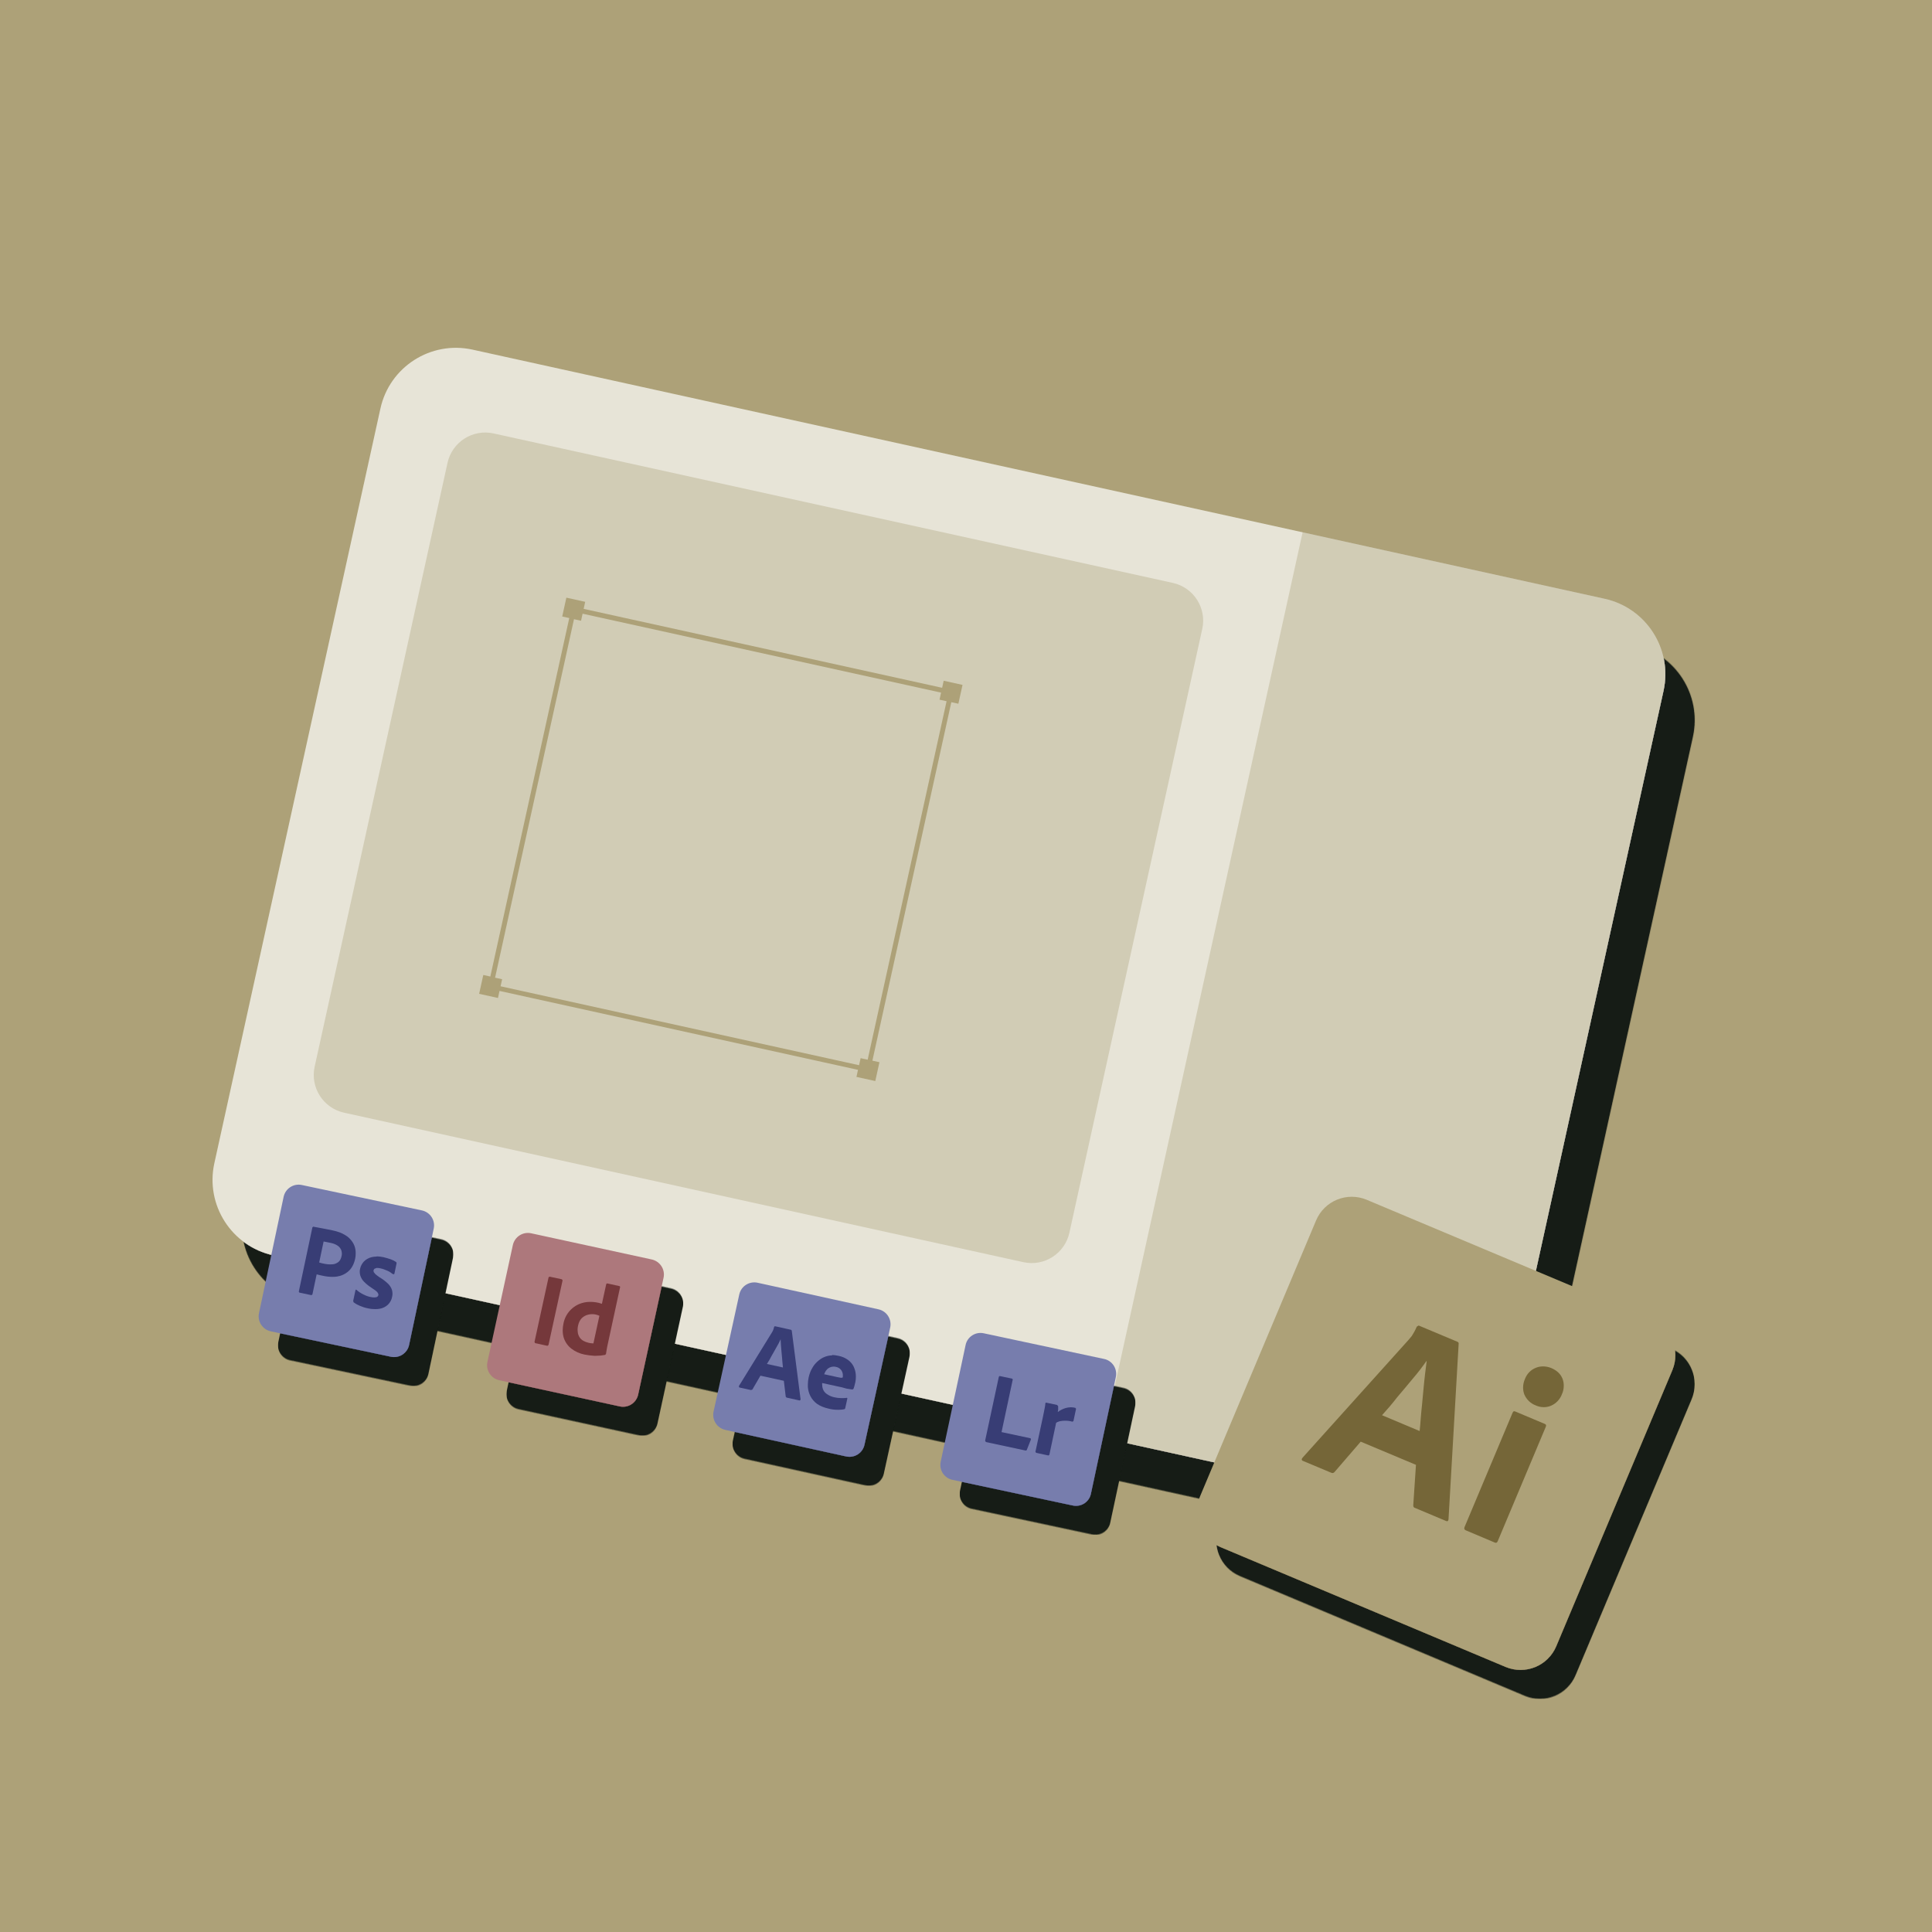
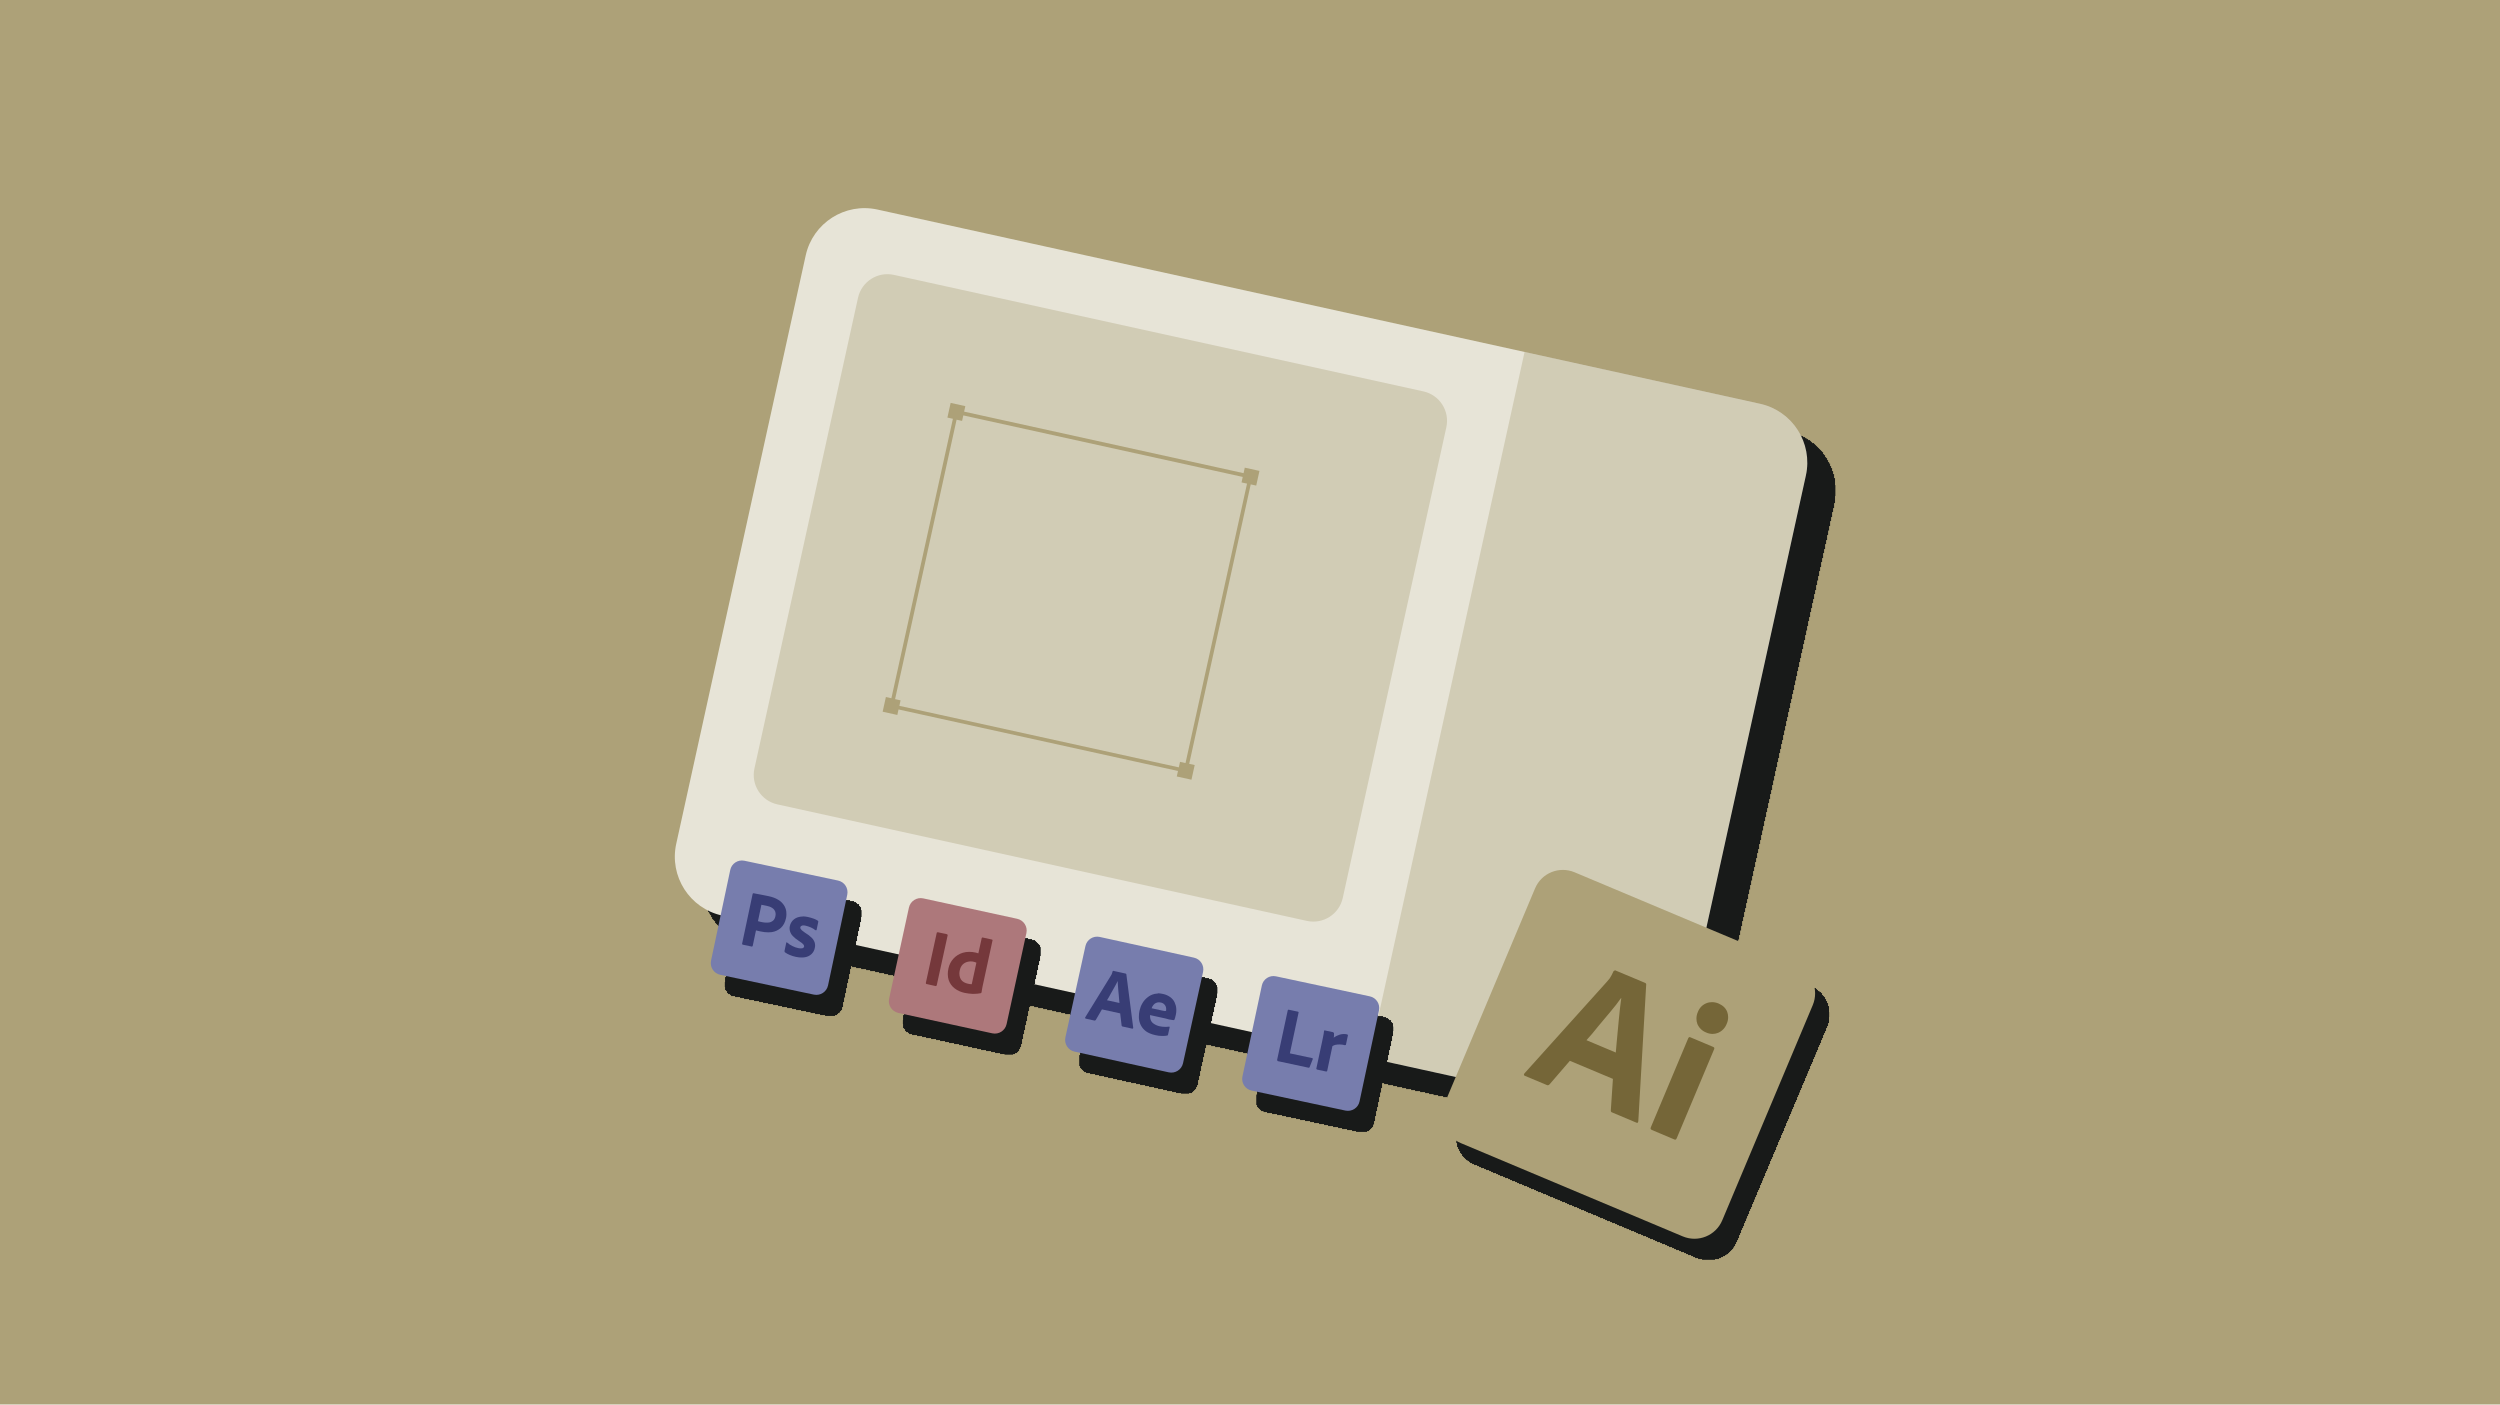
- <svg xmlns="http://www.w3.org/2000/svg" viewBox="0 0 200 200">
+ <svg xmlns="http://www.w3.org/2000/svg" width="356" height="200" viewBox="0 0 356 200" fill="none">
+   <path d="M356 0H0V200H356V0Z" fill="#ADA178" />
+   <g filter="url(#filter0_d_9_910)">
+     <path d="M250.622 57.494L124.954 29.841C120.327 28.823 115.75 31.748 114.732 36.376L96.297 120.154C95.279 124.781 98.204 129.358 102.831 130.376L228.5 158.029C233.127 159.047 237.703 156.122 238.721 151.495L257.156 67.716C258.175 63.089 255.249 58.512 250.622 57.494Z" fill="#E7E4D7" />
+   </g>
+   <g style="mix-blend-mode:multiply">
+     <path d="M217.098 50.116L250.61 57.49C255.239 58.508 258.163 63.083 257.144 67.711L236.865 159.868L194.976 150.651L217.098 50.116Z" fill="#E7E4D7" />
+   </g>
+   <g style="mix-blend-mode:multiply">
+     <path d="M202.691 55.734L127.29 39.143C124.977 38.634 122.689 40.096 122.18 42.41L107.431 109.433C106.922 111.747 108.385 114.035 110.698 114.544L186.1 131.136C188.413 131.645 190.701 130.182 191.21 127.868L205.959 60.845C206.468 58.532 205.005 56.244 202.691 55.734Z" fill="#E7E4D7" />
+   </g>
+   <g filter="url(#filter1_d_9_910)">
+     <path d="M156.603 133.42L170.018 136.369C170.94 136.573 171.519 137.484 171.315 138.406L168.463 151.403C168.259 152.325 167.348 152.904 166.426 152.7L153.011 149.751C152.089 149.548 151.51 148.636 151.714 147.714L154.566 134.718C154.77 133.796 155.681 133.217 156.603 133.42Z" fill="#777DAD" />
+     <path d="M157.633 142.438C157.805 142.17 157.987 141.87 158.158 141.527C158.351 141.205 158.523 140.873 158.705 140.562C158.866 140.283 159.016 140.004 159.145 139.715H159.156C159.166 139.897 159.177 140.09 159.188 140.294C159.198 140.508 159.22 140.723 159.241 140.959C159.263 141.195 159.284 141.409 159.306 141.645C159.327 141.87 159.338 142.085 159.359 142.288C159.381 142.481 159.402 142.674 159.413 142.824L157.644 142.438M158.512 138.246L158.437 138.31C158.405 138.46 158.351 138.61 158.298 138.75L158.18 138.953L154.513 144.905L154.566 145.044L155.874 145.334L156.025 145.269L156.915 143.736L159.509 144.304V144.272L159.724 146.073L159.82 146.17L161.279 146.492L161.375 146.395L160.389 138.718L160.314 138.642L158.523 138.246H158.501" fill="#383D75" />
+     <path d="M163.992 143.564C164.056 143.393 164.131 143.242 164.26 143.092C164.453 142.856 164.742 142.728 165.032 142.728C165.117 142.728 165.214 142.739 165.3 142.76C165.718 142.835 166.029 143.178 166.061 143.607V143.875L166.029 143.95L165.857 143.972C165.772 143.961 165.643 143.929 165.461 143.897L163.992 143.575M164.871 141.484C164.71 141.484 164.549 141.505 164.399 141.538C164.034 141.623 163.702 141.784 163.413 142.02C163.112 142.256 162.866 142.535 162.683 142.856C162.48 143.189 162.351 143.553 162.265 143.929C162.212 144.186 162.179 144.454 162.179 144.722C162.179 144.808 162.179 144.894 162.179 144.98C162.201 145.333 162.297 145.677 162.458 145.998C162.63 146.341 162.887 146.631 163.187 146.856C163.52 147.092 163.949 147.274 164.474 147.392C164.806 147.478 165.139 147.521 165.482 147.521C165.536 147.521 165.579 147.521 165.632 147.521C165.836 147.521 166.029 147.499 166.233 147.457L166.297 147.414L166.329 147.328L166.565 146.256L166.522 146.191C166.383 146.213 166.243 146.223 166.093 146.223C166.018 146.223 165.943 146.223 165.868 146.223C165.621 146.223 165.375 146.191 165.128 146.138C164.817 146.073 164.528 145.945 164.27 145.762C164.077 145.634 163.938 145.451 163.852 145.226C163.788 145.055 163.766 144.883 163.766 144.701C163.766 144.647 163.766 144.604 163.766 144.551L165.975 145.033C166.158 145.076 166.318 145.14 166.479 145.173C166.64 145.205 166.78 145.226 166.887 145.237C167.005 145.258 167.08 145.269 167.123 145.269L167.241 145.205C167.262 145.14 167.294 145.044 167.337 144.915C167.369 144.787 167.412 144.636 167.444 144.476C167.487 144.283 167.509 144.079 167.509 143.875C167.509 143.779 167.509 143.693 167.498 143.596C167.477 143.285 167.38 142.985 167.251 142.706C167.112 142.417 166.897 142.181 166.64 141.988C166.329 141.763 165.975 141.613 165.611 141.538C165.343 141.484 165.096 141.441 164.86 141.441" fill="#383D75" />
+   </g>
+   <g filter="url(#filter2_d_9_910)">
+     <path d="M224.211 124.209L255.844 137.506C258.032 138.428 259.05 140.937 258.139 143.125L245.25 173.771C244.328 175.958 241.819 176.977 239.631 176.065L207.998 162.769C205.811 161.847 204.792 159.338 205.704 157.15L218.593 126.504C219.515 124.317 222.024 123.298 224.211 124.209Z" fill="#ADA178" />
+   </g>
+   <path d="M240.596 147.682C240.51 147.682 240.457 147.735 240.403 147.853L235.074 160.539C235.074 160.539 235.042 160.635 235.042 160.678C235.042 160.774 235.095 160.85 235.213 160.903L238.441 162.265C238.441 162.265 238.516 162.286 238.548 162.286C238.644 162.286 238.709 162.222 238.762 162.093L244.092 149.408C244.092 149.408 244.124 149.322 244.124 149.279C244.124 149.194 244.081 149.129 243.974 149.086L240.714 147.714C240.714 147.714 240.628 147.682 240.596 147.682ZM243.791 142.706C243.523 142.706 243.255 142.749 242.998 142.856C242.44 143.071 242.011 143.511 241.786 144.079C241.647 144.39 241.572 144.722 241.572 145.055C241.572 145.312 241.615 145.58 241.711 145.827C241.947 146.374 242.387 146.802 242.934 147.017C243.223 147.156 243.556 147.231 243.867 147.231C244.145 147.231 244.413 147.178 244.671 147.071C245.239 146.824 245.668 146.363 245.882 145.795C246.022 145.494 246.086 145.173 246.086 144.84C246.086 144.583 246.043 144.336 245.958 144.1C245.754 143.564 245.346 143.167 244.703 142.889C244.413 142.771 244.102 142.706 243.791 142.706ZM225.906 148.132C226.442 147.542 227.021 146.878 227.6 146.127C228.211 145.419 228.801 144.69 229.38 144.004C229.905 143.393 230.388 142.76 230.838 142.117H230.87C230.817 142.578 230.752 143.049 230.688 143.564C230.624 144.1 230.57 144.636 230.517 145.215C230.463 145.795 230.409 146.352 230.356 146.931C230.291 147.489 230.248 148.025 230.206 148.54C230.173 149.033 230.13 149.494 230.088 149.88L225.906 148.121M229.97 138.171L229.766 138.299C229.616 138.664 229.423 139.007 229.219 139.329C229.069 139.5 228.94 139.661 228.822 139.8L217.091 152.839C217.027 152.915 216.995 152.99 217.006 153.043C217.006 153.118 217.049 153.172 217.156 153.204L220.255 154.502C220.255 154.502 220.351 154.544 220.405 154.544C220.501 154.544 220.598 154.491 220.662 154.405L223.547 151.059L229.68 153.633L229.38 158.126C229.38 158.126 229.38 158.147 229.38 158.158C229.38 158.276 229.455 158.394 229.573 158.415L233.015 159.863C233.015 159.863 233.101 159.895 233.133 159.895C233.229 159.895 233.272 159.82 233.294 159.67L234.42 140.176C234.42 140.176 234.42 140.154 234.42 140.144C234.42 140.068 234.366 140.004 234.259 139.961L229.991 138.171" fill="#756638" />
+   <g filter="url(#filter3_d_9_910)">
+     <path d="M131.469 127.93L144.851 130.836C145.773 131.04 146.363 131.951 146.159 132.873L143.339 145.837C143.135 146.76 142.224 147.349 141.302 147.146L127.92 144.24C126.997 144.036 126.408 143.125 126.611 142.202L129.432 129.238C129.635 128.316 130.547 127.726 131.469 127.93Z" fill="#AD787B" />
+   </g>
+   <path d="M133.517 132.745L133.399 132.809L131.833 139.994L131.898 140.122L133.27 140.422L133.388 140.326L134.954 133.152L134.943 133.131L134.868 133.034L133.517 132.745Z" fill="#75383B" />
+   <path d="M136.616 138.642C136.616 138.481 136.637 138.331 136.67 138.181C136.745 137.817 136.895 137.538 137.088 137.345C137.292 137.152 137.527 137.023 137.796 136.959C137.935 136.927 138.074 136.905 138.224 136.905C138.375 136.905 138.492 136.916 138.632 136.948L138.857 137.012L139.039 137.088L138.375 140.154L138.117 140.133C138.021 140.122 137.924 140.111 137.817 140.079C137.624 140.036 137.431 139.961 137.259 139.865C137.088 139.768 136.948 139.64 136.841 139.479C136.734 139.307 136.659 139.114 136.637 138.91C136.627 138.814 136.616 138.728 136.616 138.632M139.886 133.495L139.801 133.56L139.318 135.758L139.104 135.694L138.964 135.651C138.632 135.576 138.321 135.543 138.021 135.543C137.699 135.543 137.399 135.586 137.109 135.672C136.595 135.822 136.133 136.112 135.769 136.508C135.415 136.894 135.168 137.377 135.061 137.892C134.997 138.181 134.965 138.449 134.965 138.707C134.965 139.018 135.008 139.296 135.093 139.565C135.254 140.026 135.544 140.444 135.94 140.744C136.359 141.066 136.852 141.28 137.367 141.387C137.731 141.462 138.096 141.505 138.46 141.527C138.535 141.527 138.6 141.527 138.675 141.527C139.007 141.527 139.35 141.495 139.672 141.43L139.769 141.334C139.79 141.216 139.811 141.076 139.833 140.926C139.854 140.776 139.886 140.626 139.908 140.508L141.345 133.871L141.28 133.796L139.865 133.485" fill="#75383B" />
+   <g filter="url(#filter4_d_9_910)">
+     <path d="M106.002 122.569L119.331 125.389C120.253 125.582 120.843 126.483 120.65 127.405L117.915 140.315C117.722 141.237 116.821 141.827 115.899 141.634L102.571 138.814C101.649 138.621 101.059 137.72 101.252 136.798L103.986 123.888C104.179 122.965 105.08 122.376 106.002 122.569Z" fill="#777DAD" />
+   </g>
+   <path d="M107.932 131.179L108.425 128.842C108.425 128.842 108.576 128.863 108.715 128.895C108.844 128.917 109.004 128.949 109.187 128.992C109.476 129.045 109.744 129.142 109.98 129.303C110.163 129.421 110.302 129.592 110.388 129.807C110.431 129.935 110.452 130.064 110.452 130.193C110.452 130.279 110.441 130.375 110.42 130.461C110.356 130.761 110.238 130.986 110.055 131.126C109.862 131.265 109.648 131.362 109.412 131.372C109.326 131.372 109.23 131.383 109.144 131.383C108.962 131.383 108.769 131.362 108.597 131.329L108.232 131.254L107.964 131.179M107.267 127.201L107.182 127.265L105.67 134.407L105.734 134.514L107.053 134.793H107.085L107.182 134.718L107.653 132.487C107.782 132.52 107.879 132.541 107.954 132.562C108.018 132.584 108.136 132.605 108.297 132.638C108.683 132.723 109.047 132.766 109.401 132.766C109.573 132.766 109.744 132.755 109.905 132.734C110.388 132.659 110.838 132.455 111.203 132.123C111.567 131.79 111.803 131.329 111.932 130.729C111.975 130.547 111.985 130.354 111.985 130.171C111.985 130.043 111.985 129.914 111.964 129.785C111.921 129.464 111.803 129.153 111.621 128.885C111.406 128.574 111.138 128.305 110.806 128.123C110.452 127.898 109.991 127.726 109.423 127.609C109.219 127.566 109.004 127.523 108.79 127.48C108.576 127.437 108.372 127.394 108.179 127.362C107.986 127.33 107.814 127.298 107.653 127.265C107.493 127.244 107.385 127.212 107.267 127.19" fill="#383D75" />
+   <path d="M114.312 130.514C114.119 130.514 113.937 130.536 113.765 130.579C113.433 130.654 113.133 130.825 112.897 131.061C112.693 131.286 112.543 131.554 112.479 131.855C112.446 131.973 112.436 132.08 112.436 132.198C112.436 132.327 112.457 132.466 112.489 132.595C112.575 132.863 112.704 133.099 112.897 133.292C113.154 133.56 113.454 133.796 113.776 133.999C114.087 134.203 114.291 134.353 114.387 134.471C114.462 134.568 114.505 134.653 114.505 134.728C114.505 134.75 114.505 134.761 114.505 134.782C114.484 134.911 114.377 135.007 114.259 135.029C114.205 135.039 114.13 135.05 114.055 135.05C113.948 135.05 113.819 135.039 113.658 135.007C113.379 134.954 113.111 134.857 112.865 134.728C112.575 134.589 112.318 134.428 112.071 134.203L112.007 134.182L111.964 134.235L111.707 135.447L111.76 135.597C111.964 135.747 112.189 135.876 112.425 135.972C112.725 136.101 113.026 136.198 113.347 136.262C113.637 136.326 113.905 136.348 114.151 136.348C114.334 136.348 114.495 136.337 114.655 136.305C114.999 136.251 115.31 136.09 115.567 135.854C115.803 135.618 115.974 135.318 116.028 134.986C116.06 134.868 116.071 134.75 116.071 134.632C116.071 134.503 116.049 134.364 116.017 134.235C115.931 133.967 115.792 133.742 115.588 133.538C115.299 133.259 114.977 133.013 114.623 132.809C114.473 132.702 114.323 132.595 114.184 132.477L113.991 132.241L113.958 132.048L114.055 131.876L114.302 131.78C114.302 131.78 114.355 131.78 114.387 131.78C114.505 131.78 114.623 131.79 114.73 131.823C114.999 131.876 115.245 131.973 115.492 132.08C115.717 132.176 115.921 132.305 116.103 132.455L116.232 132.477L116.285 132.412L116.521 131.276V131.19L116.468 131.115C116.296 130.997 116.103 130.9 115.899 130.825C115.62 130.729 115.331 130.643 115.052 130.579C114.784 130.525 114.548 130.493 114.323 130.493" fill="#383D75" />
+   <g filter="url(#filter5_d_9_910)">
+     <path d="M181.695 139.028L195.067 141.881C195.978 142.074 196.557 142.974 196.364 143.886L193.598 156.85C193.405 157.761 192.504 158.34 191.592 158.147L178.221 155.295C177.309 155.102 176.73 154.201 176.923 153.29L179.69 140.326C179.883 139.414 180.784 138.835 181.695 139.028Z" fill="#777DAD" />
+     <path d="M186.349 152.046L181.942 151.102L181.856 150.952L183.379 143.854L183.475 143.768L183.497 143.779L184.858 144.068L184.923 144.143V144.165L183.679 149.998L186.896 150.684L186.949 150.791L186.488 151.96L186.435 152.035L186.349 152.046Z" fill="#777DAD" />
+     <path d="M188.643 146.717L189.855 146.974L189.973 147.114L189.995 147.285V147.51L189.941 147.757C190.198 147.564 190.499 147.414 190.81 147.317C191.163 147.21 191.539 147.199 191.893 147.296L191.978 147.392V147.414L191.678 148.776L191.549 148.829C191.11 148.711 190.638 148.69 190.188 148.786C190.037 148.818 189.887 148.872 189.759 148.969L189.008 152.518L188.901 152.593L187.55 152.303L187.453 152.196V152.175L188.279 148.325C188.311 148.154 188.354 147.982 188.386 147.8C188.418 147.618 188.461 147.435 188.493 147.253C188.515 147.092 188.536 146.942 188.558 146.781L188.622 146.717H188.654" fill="#777DAD" />
+     <path d="M183.475 143.768L183.379 143.854L181.856 150.952L181.942 151.102L186.349 152.046L186.435 152.035L186.488 151.96L186.949 150.791L186.896 150.684L183.679 149.998L184.923 144.165V144.143L184.858 144.068L183.497 143.779L183.475 143.768Z" fill="#383D75" />
+     <path d="M188.611 146.717L188.547 146.781C188.536 146.942 188.515 147.092 188.483 147.253C188.451 147.435 188.418 147.607 188.376 147.8C188.343 147.982 188.311 148.154 188.268 148.325L187.443 152.175V152.196L187.528 152.303L188.879 152.593L188.987 152.518L189.737 148.969C189.866 148.872 190.016 148.829 190.166 148.786C190.359 148.743 190.552 148.733 190.756 148.733C191.013 148.733 191.281 148.765 191.528 148.84L191.657 148.786L191.946 147.425V147.403L191.871 147.307C191.71 147.264 191.539 147.242 191.378 147.242C191.174 147.242 190.981 147.274 190.788 147.328C190.477 147.425 190.177 147.575 189.92 147.768L189.963 147.521V147.296V147.124L189.845 146.985L188.633 146.728H188.601" fill="#383D75" />
+   </g>
+   <path d="M178.886 69.147L179.347 67.056L177.256 66.595L177.084 67.378L137.291 58.617L137.463 57.834L135.372 57.373L134.911 59.464L135.694 59.636L126.933 99.429L126.15 99.257L125.689 101.348L127.78 101.809L127.952 101.026L167.745 109.787L167.573 110.57L169.664 111.031L170.125 108.94L169.342 108.768L178.103 68.976L178.886 69.147ZM168.817 108.661L168.034 108.49L167.863 109.272L128.07 100.512L128.241 99.729L127.459 99.557L136.219 59.765L137.002 59.936L137.174 59.153L176.966 67.914L176.795 68.697L177.577 68.868L168.817 108.661Z" fill="#ADA178" />
  <defs>
-     <filter id="drop-shadow-6" filterUnits="userSpaceOnUse">
+     <filter id="filter0_d_9_910" x="96.094" y="29.639" width="165.264" height="132.592" filterUnits="userSpaceOnUse" color-interpolation-filters="sRGB">
+       <feFlood flood-opacity="0" result="BackgroundImageFix" />
+       <feColorMatrix in="SourceAlpha" type="matrix" values="0 0 0 0 0 0 0 0 0 0 0 0 0 0 0 0 0 0 127 0" result="hardAlpha" />
      <feOffset dx="4" dy="4" />
-       <feGaussianBlur result="blur" stdDeviation="0" />
-       <feFlood flood-color="#181a19" flood-opacity="1" />
-       <feComposite in2="blur" operator="in" />
-       <feComposite in="SourceGraphic" />
+       <feColorMatrix type="matrix" values="0 0 0 0 0.094 0 0 0 0 0.102 0 0 0 0 0.098 0 0 0 1 0" />
+       <feBlend mode="normal" in2="BackgroundImageFix" result="effect1_dropShadow_9_910" />
+       <feBlend mode="normal" in="SourceGraphic" in2="effect1_dropShadow_9_910" result="shape" />
    </filter>
-     <filter id="drop-shadow-6-1" x="22" y="36" width="154.39" height="123.92" filterUnits="userSpaceOnUse">
-       <feOffset dx="4" dy="4" />
-       <feGaussianBlur result="blur-2" stdDeviation="0" />
-       <feFlood flood-color="#181a19" flood-opacity="1" />
-       <feComposite in2="blur-2" operator="in" />
-       <feComposite in="SourceGraphic" />
+     <filter id="filter1_d_9_910" x="151.673" y="133.38" width="21.683" height="22.361" filterUnits="userSpaceOnUse" color-interpolation-filters="sRGB">
+       <feFlood flood-opacity="0" result="BackgroundImageFix" />
+       <feColorMatrix in="SourceAlpha" type="matrix" values="0 0 0 0 0 0 0 0 0 0 0 0 0 0 0 0 0 0 127 0" result="hardAlpha" />
+       <feOffset dx="2" dy="3" />
+       <feColorMatrix type="matrix" values="0 0 0 0 0.094 0 0 0 0 0.102 0 0 0 0 0.098 0 0 0 1 0" />
+       <feBlend mode="normal" in2="BackgroundImageFix" result="effect1_dropShadow_9_910" />
+       <feBlend mode="normal" in="SourceGraphic" in2="effect1_dropShadow_9_910" result="shape" />
    </filter>
-     <filter id="drop-shadow-7" x="73.84" y="132.76" width="20.36" height="21.05" filterUnits="userSpaceOnUse">
+     <filter id="filter2_d_9_910" x="205.37" y="123.876" width="55.102" height="55.523" filterUnits="userSpaceOnUse" color-interpolation-filters="sRGB">
+       <feFlood flood-opacity="0" result="BackgroundImageFix" />
+       <feColorMatrix in="SourceAlpha" type="matrix" values="0 0 0 0 0 0 0 0 0 0 0 0 0 0 0 0 0 0 127 0" result="hardAlpha" />
      <feOffset dx="2" dy="3" />
-       <feGaussianBlur result="blur-3" stdDeviation="0" />
-       <feFlood flood-color="#181a19" flood-opacity="1" />
-       <feComposite in2="blur-3" operator="in" />
-       <feComposite in="SourceGraphic" />
+       <feColorMatrix type="matrix" values="0 0 0 0 0.094 0 0 0 0 0.102 0 0 0 0 0.098 0 0 0 1 0" />
+       <feBlend mode="normal" in2="BackgroundImageFix" result="effect1_dropShadow_9_910" />
+       <feBlend mode="normal" in="SourceGraphic" in2="effect1_dropShadow_9_910" result="shape" />
    </filter>
-     <filter id="drop-shadow-8" x="123.91" y="123.89" width="51.52" height="51.98" filterUnits="userSpaceOnUse">
+     <filter id="filter3_d_9_910" x="126.571" y="127.89" width="21.628" height="22.296" filterUnits="userSpaceOnUse" color-interpolation-filters="sRGB">
+       <feFlood flood-opacity="0" result="BackgroundImageFix" />
+       <feColorMatrix in="SourceAlpha" type="matrix" values="0 0 0 0 0 0 0 0 0 0 0 0 0 0 0 0 0 0 127 0" result="hardAlpha" />
      <feOffset dx="2" dy="3" />
-       <feGaussianBlur result="blur-4" stdDeviation="0" />
-       <feFlood flood-color="#181a19" flood-opacity="1" />
-       <feComposite in2="blur-4" operator="in" />
-       <feComposite in="SourceGraphic" />
+       <feColorMatrix type="matrix" values="0 0 0 0 0.094 0 0 0 0 0.102 0 0 0 0 0.098 0 0 0 1 0" />
+       <feBlend mode="normal" in2="BackgroundImageFix" result="effect1_dropShadow_9_910" />
+       <feBlend mode="normal" in="SourceGraphic" in2="effect1_dropShadow_9_910" result="shape" />
    </filter>
-     <filter id="drop-shadow-9" x="50.43" y="127.63" width="20.3" height="20.99" filterUnits="userSpaceOnUse">
+     <filter id="filter4_d_9_910" x="101.215" y="122.532" width="21.471" height="22.139" filterUnits="userSpaceOnUse" color-interpolation-filters="sRGB">
+       <feFlood flood-opacity="0" result="BackgroundImageFix" />
+       <feColorMatrix in="SourceAlpha" type="matrix" values="0 0 0 0 0 0 0 0 0 0 0 0 0 0 0 0 0 0 127 0" result="hardAlpha" />
      <feOffset dx="2" dy="3" />
-       <feGaussianBlur result="blur-5" stdDeviation="0" />
-       <feFlood flood-color="#181a19" flood-opacity="1" />
-       <feComposite in2="blur-5" operator="in" />
-       <feComposite in="SourceGraphic" />
+       <feColorMatrix type="matrix" values="0 0 0 0 0.094 0 0 0 0 0.102 0 0 0 0 0.098 0 0 0 1 0" />
+       <feBlend mode="normal" in2="BackgroundImageFix" result="effect1_dropShadow_9_910" />
+       <feBlend mode="normal" in="SourceGraphic" in2="effect1_dropShadow_9_910" result="shape" />
    </filter>
-     <filter id="drop-shadow-10" x="26.77" y="122.64" width="20.16" height="20.85" filterUnits="userSpaceOnUse">
+     <filter id="filter5_d_9_910" x="176.886" y="138.991" width="21.515" height="22.193" filterUnits="userSpaceOnUse" color-interpolation-filters="sRGB">
+       <feFlood flood-opacity="0" result="BackgroundImageFix" />
+       <feColorMatrix in="SourceAlpha" type="matrix" values="0 0 0 0 0 0 0 0 0 0 0 0 0 0 0 0 0 0 127 0" result="hardAlpha" />
      <feOffset dx="2" dy="3" />
-       <feGaussianBlur result="blur-6" stdDeviation="0" />
-       <feFlood flood-color="#181a19" flood-opacity="1" />
-       <feComposite in2="blur-6" operator="in" />
-       <feComposite in="SourceGraphic" />
-     </filter>
-     <filter id="drop-shadow-11" x="97.35" y="137.99" width="20.2" height="20.89" filterUnits="userSpaceOnUse">
-       <feOffset dx="2" dy="3" />
-       <feGaussianBlur result="blur-7" stdDeviation="0" />
-       <feFlood flood-color="#181a19" flood-opacity="1" />
-       <feComposite in2="blur-7" operator="in" />
-       <feComposite in="SourceGraphic" />
+       <feColorMatrix type="matrix" values="0 0 0 0 0.094 0 0 0 0 0.102 0 0 0 0 0.098 0 0 0 1 0" />
+       <feBlend mode="normal" in2="BackgroundImageFix" result="effect1_dropShadow_9_910" />
+       <feBlend mode="normal" in="SourceGraphic" in2="effect1_dropShadow_9_910" result="shape" />
    </filter>
  </defs>
-   <g style="isolation: isolate;">
-     <g id="Illustration_x5F_Adobe">
-       <rect y="0" width="200" height="200" style="fill: #ada178;" />
-       <rect x="29.2" y="47.96" width="136" height="96" rx="8" ry="8" transform="translate(22.89 -18.64) rotate(12.41)" style="fill: #e7e4d7; filter: url(#drop-shadow-6-1);" />
-       <path d="M124.07,58.28h32c4.42,0,8,3.58,8,8v88h-40V58.28h0Z" transform="translate(26.2 -28.48) rotate(12.41)" style="fill: #e7e4d7; mix-blend-mode: multiply;" />
-       <rect x="38.52" y="51.76" width="80" height="72" rx="4" ry="4" transform="translate(20.69 -14.82) rotate(12.41)" style="fill: #e7e4d7; mix-blend-mode: multiply;" />
-       <g id="vlpa" style="filter: url(#drop-shadow-7);">
-         <g id="vlpb">
-           <g id="vlpc">
-             <g id="vlpd">
-               <path d="M78.43,132.79l12.51,2.75c.86.19,1.4,1.04,1.21,1.9l-2.66,12.12c-.19.86-1.04,1.4-1.9,1.21l-12.51-2.75c-.86-.19-1.4-1.04-1.21-1.9l2.66-12.12c.19-.86,1.04-1.4,1.9-1.21Z" style="fill: #777dad;" />
-             </g>
-           </g>
-         </g>
-         <path d="M79.39,141.2h0c.16-.25.33-.53.49-.85.18-.3.34-.61.51-.9.15-.26.29-.52.41-.79h.01c.01.17.02.35.03.54.01.2.03.4.05.62.02.22.04.42.06.64.02.21.03.41.05.6.02.18.04.36.05.5h0l-1.65-.36h0M80.21,137.29l-.07.06c-.03.14-.08.28-.13.41l-.11.19-3.42,5.55.05.13,1.22.27.14-.06.83-1.43,2.42.53v-.03s.2,1.68.2,1.68l.09.09,1.36.3.09-.09-.92-7.16-.07-.07-1.67-.37h-.02" style="fill: #383d75;" />
-         <path d="M85.32,142.25h0c.06-.16.13-.3.25-.44.18-.22.45-.34.72-.34.08,0,.17.01.25.03.39.07.68.39.71.79h0v.25s-.03.07-.03.07l-.16.02c-.08-.01-.2-.04-.37-.07l-1.37-.3h0M86.14,140.31c-.15,0-.3.02-.44.05-.34.08-.65.23-.92.45-.28.22-.51.48-.68.78-.19.31-.31.65-.39,1-.05.24-.08.49-.08.74,0,.08,0,.16,0,.24.02.33.11.65.26.95.16.32.4.59.68.8.31.22.71.39,1.2.5.31.08.62.12.94.12.05,0,.09,0,.14,0,.19,0,.37-.02.56-.06l.06-.04.03-.08.22-1-.04-.06c-.13.02-.26.03-.4.03-.07,0-.14,0-.21,0-.23,0-.46-.03-.69-.08-.29-.06-.56-.18-.8-.35-.18-.12-.31-.29-.39-.5-.06-.16-.08-.32-.08-.49,0-.05,0-.09,0-.14l2.06.45c.17.04.32.1.47.13.15.03.28.05.38.06.11.02.18.03.22.03l.11-.06c.02-.06.05-.15.09-.27.03-.12.07-.26.1-.41.04-.18.06-.37.06-.56,0-.09,0-.17-.01-.26-.02-.29-.11-.57-.23-.83-.13-.27-.33-.49-.57-.67-.29-.21-.62-.35-.96-.42-.25-.05-.48-.09-.7-.09" style="fill: #383d75;" />
-       </g>
-       <g>
-         <path d="M141.48,124.2l29.5,12.4c2.04.86,2.99,3.2,2.14,5.24l-12.02,28.58c-.86,2.04-3.2,2.99-5.24,2.14l-29.5-12.4c-2.04-.86-2.99-3.2-2.14-5.24l12.02-28.58c.86-2.04,3.2-2.99,5.24-2.14Z" style="fill: #ada178; filter: url(#drop-shadow-8);" />
-         <path d="M156.76,146.09c-.08,0-.13.05-.18.16l-4.97,11.83s-.03.09-.03.13c0,.09.05.16.16.21l3.01,1.27s.07.02.1.02c.09,0,.15-.06.2-.18l4.97-11.83s.03-.08.03-.12c0-.08-.04-.14-.14-.18l-3.04-1.28s-.08-.03-.11-.03M159.74,141.45c-.25,0-.5.04-.74.14-.52.2-.92.61-1.13,1.14-.13.29-.2.6-.2.91,0,.24.04.49.13.72.22.51.63.91,1.14,1.11.27.13.58.2.87.2.26,0,.51-.05.75-.15.53-.23.93-.66,1.13-1.19.13-.28.19-.58.19-.89,0-.24-.04-.47-.12-.69-.19-.5-.57-.87-1.17-1.13-.27-.11-.56-.17-.85-.17M143.06,146.51h0c.5-.55,1.04-1.17,1.58-1.87.57-.66,1.12-1.34,1.66-1.98.49-.57.94-1.16,1.36-1.76h.03c-.05.43-.11.87-.17,1.35-.06.5-.11,1-.16,1.54-.05.54-.1,1.06-.15,1.6-.06.52-.1,1.02-.14,1.5-.03.46-.07.89-.11,1.25l-3.9-1.64h0M146.85,137.22l-.19.12c-.14.34-.32.66-.51.96-.14.16-.26.31-.37.44l-10.94,12.16c-.06.07-.09.14-.08.19,0,.07.04.12.14.15l2.89,1.21s.09.04.14.04c.09,0,.18-.05.24-.13l2.69-3.12,5.72,2.4-.28,4.19s0,.02,0,.03c0,.11.07.22.18.24l3.21,1.35s.08.03.11.03c.09,0,.13-.07.15-.21l1.05-18.18s0-.02,0-.03c0-.07-.05-.13-.15-.17l-3.98-1.67" style="fill: #756638;" />
-       </g>
-       <g>
-         <path d="M54.99,127.67l12.48,2.71c.86.19,1.41,1.04,1.22,1.9l-2.63,12.09c-.19.86-1.04,1.41-1.9,1.22l-12.48-2.71c-.86-.19-1.41-1.04-1.22-1.9l2.63-12.09c.19-.86,1.04-1.41,1.9-1.22Z" style="fill: #ad787b; filter: url(#drop-shadow-9);" />
-         <polyline points="56.9 132.16 56.79 132.22 55.33 138.92 55.39 139.04 56.67 139.32 56.78 139.23 58.24 132.54 58.23 132.52 58.16 132.43 56.9 132.16" style="fill: #75383b;" />
-         <path d="M59.79,137.66c0-.15.02-.29.05-.43.07-.34.21-.6.39-.78.19-.18.41-.3.66-.36.13-.03.26-.05.4-.05s.25.01.38.04l.21.06.17.07-.62,2.86-.24-.02c-.09-.01-.18-.02-.28-.05-.18-.04-.36-.11-.52-.2-.16-.09-.29-.21-.39-.36-.1-.16-.17-.34-.19-.53-.01-.09-.02-.17-.02-.26M62.84,132.86l-.08.06-.45,2.05-.2-.06-.13-.04c-.31-.07-.6-.1-.88-.1-.3,0-.58.04-.85.12-.48.14-.91.41-1.25.78-.33.36-.56.81-.66,1.29-.06.27-.09.52-.09.76,0,.29.04.55.12.8.15.43.42.82.79,1.1.39.3.85.5,1.33.6.34.07.68.11,1.02.13.07,0,.13,0,.2,0,.31,0,.63-.03.93-.09l.09-.09c.02-.11.04-.24.06-.38.02-.14.05-.28.07-.39l1.34-6.19h0s-.06-.07-.06-.07l-1.32-.29" style="fill: #75383b;" />
-       </g>
-       <g id="Layer_2">
-         <g id="Surfaces" style="filter: url(#drop-shadow-10);">
-           <g id="Photo_Surface">
-             <g id="Outline_no_shadow">
-               <path d="M31.24,122.67l12.43,2.63c.86.18,1.41,1.02,1.23,1.88l-2.55,12.04c-.18.86-1.02,1.41-1.88,1.23l-12.43-2.63c-.86-.18-1.41-1.02-1.23-1.88l2.55-12.04c.18-.86,1.02-1.41,1.88-1.23Z" style="fill: #777dad;" />
-             </g>
-           </g>
-         </g>
-         <path d="M33.04,130.7h0l.46-2.18s.14.02.27.05c.12.02.27.05.44.09.27.05.52.14.74.29.17.11.3.27.38.47.04.12.06.24.06.36,0,.08-.01.17-.03.25-.06.28-.17.49-.34.62-.18.13-.38.22-.6.23-.08,0-.17.01-.25.01-.17,0-.35-.02-.51-.05l-.34-.07-.25-.07M32.42,126.99l-.08.06-1.41,6.66.06.1,1.23.26h.03s.09-.07.09-.07l.44-2.08c.12.03.21.05.28.07.06.02.17.04.32.07.36.08.7.12,1.03.12.16,0,.32-.01.47-.03.45-.07.87-.26,1.21-.57.34-.31.56-.74.68-1.3.04-.17.05-.35.05-.52,0-.12,0-.24-.02-.36-.04-.3-.15-.59-.32-.84-.2-.29-.45-.54-.76-.71-.33-.21-.76-.37-1.29-.48-.19-.04-.39-.08-.59-.12-.2-.04-.39-.08-.57-.11s-.34-.06-.49-.09c-.15-.02-.25-.05-.36-.07" style="fill: #383d75;" />
-         <path d="M38.99,130.08c-.18,0-.35.02-.51.06-.31.07-.59.23-.81.45-.19.21-.33.46-.39.74-.03.11-.04.21-.04.32,0,.12.02.25.05.37.08.25.2.47.38.65.24.25.52.47.82.66.29.19.48.33.57.44.07.09.11.17.11.24,0,.02,0,.03,0,.05-.02.12-.12.21-.23.23-.05.01-.12.02-.19.02-.1,0-.22-.01-.37-.04-.26-.05-.51-.14-.74-.26-.27-.13-.51-.28-.74-.49l-.06-.02-.04.05-.24,1.13.05.14c.19.14.4.26.62.35.28.12.56.21.86.27.27.06.52.08.75.08.17,0,.32-.01.47-.04.32-.05.61-.2.85-.42.22-.22.38-.5.43-.81.03-.11.04-.22.04-.33,0-.12-.02-.25-.05-.37-.08-.25-.21-.46-.4-.65-.27-.26-.57-.49-.9-.68-.14-.1-.28-.2-.41-.31l-.18-.22-.03-.18.09-.16.23-.09s.05,0,.08,0c.11,0,.22.01.32.04.25.05.48.14.71.24.21.09.4.21.57.35l.12.02.05-.06.22-1.06v-.08s-.05-.07-.05-.07c-.16-.11-.34-.2-.53-.27-.26-.09-.53-.17-.79-.23-.25-.05-.47-.08-.68-.08" style="fill: #383d75;" />
-       </g>
-       <g id="Layer_2-2" data-name="Layer_2" style="filter: url(#drop-shadow-11);">
-         <path d="M101.83,138.02l12.47,2.66c.85.18,1.39,1.02,1.21,1.87l-2.58,12.09c-.18.85-1.02,1.39-1.87,1.21l-12.47-2.66c-.85-.18-1.39-1.02-1.21-1.87l2.58-12.09c.18-.85,1.02-1.39,1.87-1.21Z" style="fill: #777dad;" />
-         <g>
-           <polyline points="106.17 150.16 102.06 149.28 101.98 149.14 103.4 142.52 103.49 142.44 103.51 142.45 104.78 142.72 104.84 142.79 104.84 142.81 103.68 148.25 106.68 148.89 106.73 148.99 106.3 150.08 106.25 150.15 106.17 150.16" style="fill: #777dad;" />
-           <path d="M108.31,145.19l1.13.24.11.13.02.16v.21s-.05.23-.05.23c.24-.18.52-.32.81-.41.33-.1.68-.11,1.01-.02l.08.09v.02s-.28,1.27-.28,1.27l-.12.05c-.41-.11-.85-.13-1.27-.04-.14.03-.28.08-.4.17l-.7,3.31-.1.07-1.26-.27-.09-.1v-.02s.77-3.59.77-3.59c.03-.16.07-.32.1-.49.03-.17.07-.34.1-.51.02-.15.04-.29.06-.44l.06-.06h.03" style="fill: #777dad;" />
-           <polyline points="103.49 142.44 103.4 142.52 101.98 149.14 102.06 149.28 106.17 150.16 106.25 150.15 106.3 150.08 106.73 148.99 106.68 148.89 103.68 148.25 104.84 142.81 104.84 142.79 104.78 142.72 103.51 142.45 103.49 142.44" style="fill: #383d75;" />
-           <path d="M108.28,145.19l-.06.06c-.01.15-.03.29-.06.44-.03.17-.06.33-.1.51-.03.17-.06.33-.1.49l-.77,3.59v.02s.08.1.08.1l1.26.27.1-.07.7-3.31c.12-.09.26-.13.4-.17.18-.04.36-.05.55-.05.24,0,.49.03.72.1l.12-.05.27-1.27v-.02s-.07-.09-.07-.09c-.15-.04-.31-.06-.46-.06-.19,0-.37.03-.55.08-.29.09-.57.23-.81.41h0l.04-.23v-.21s0-.16,0-.16l-.11-.13-1.13-.24h-.03" style="fill: #383d75;" />
-         </g>
-       </g>
-       <path d="M99.21,72.85l.43-1.95-1.95-.43-.16.73-37.11-8.17.16-.73-1.95-.43-.43,1.95.73.16-8.17,37.11-.73-.16-.43,1.95,1.95.43.16-.73,37.11,8.17-.16.73,1.95.43.43-1.95-.73-.16,8.17-37.11.73.16ZM89.82,109.7l-.73-.16-.16.73-37.11-8.17.16-.73-.73-.16,8.17-37.11.73.16.16-.73,37.11,8.17-.16.73.73.16-8.17,37.11Z" style="fill: #ada178;" />
-     </g>
-   </g>
</svg>
